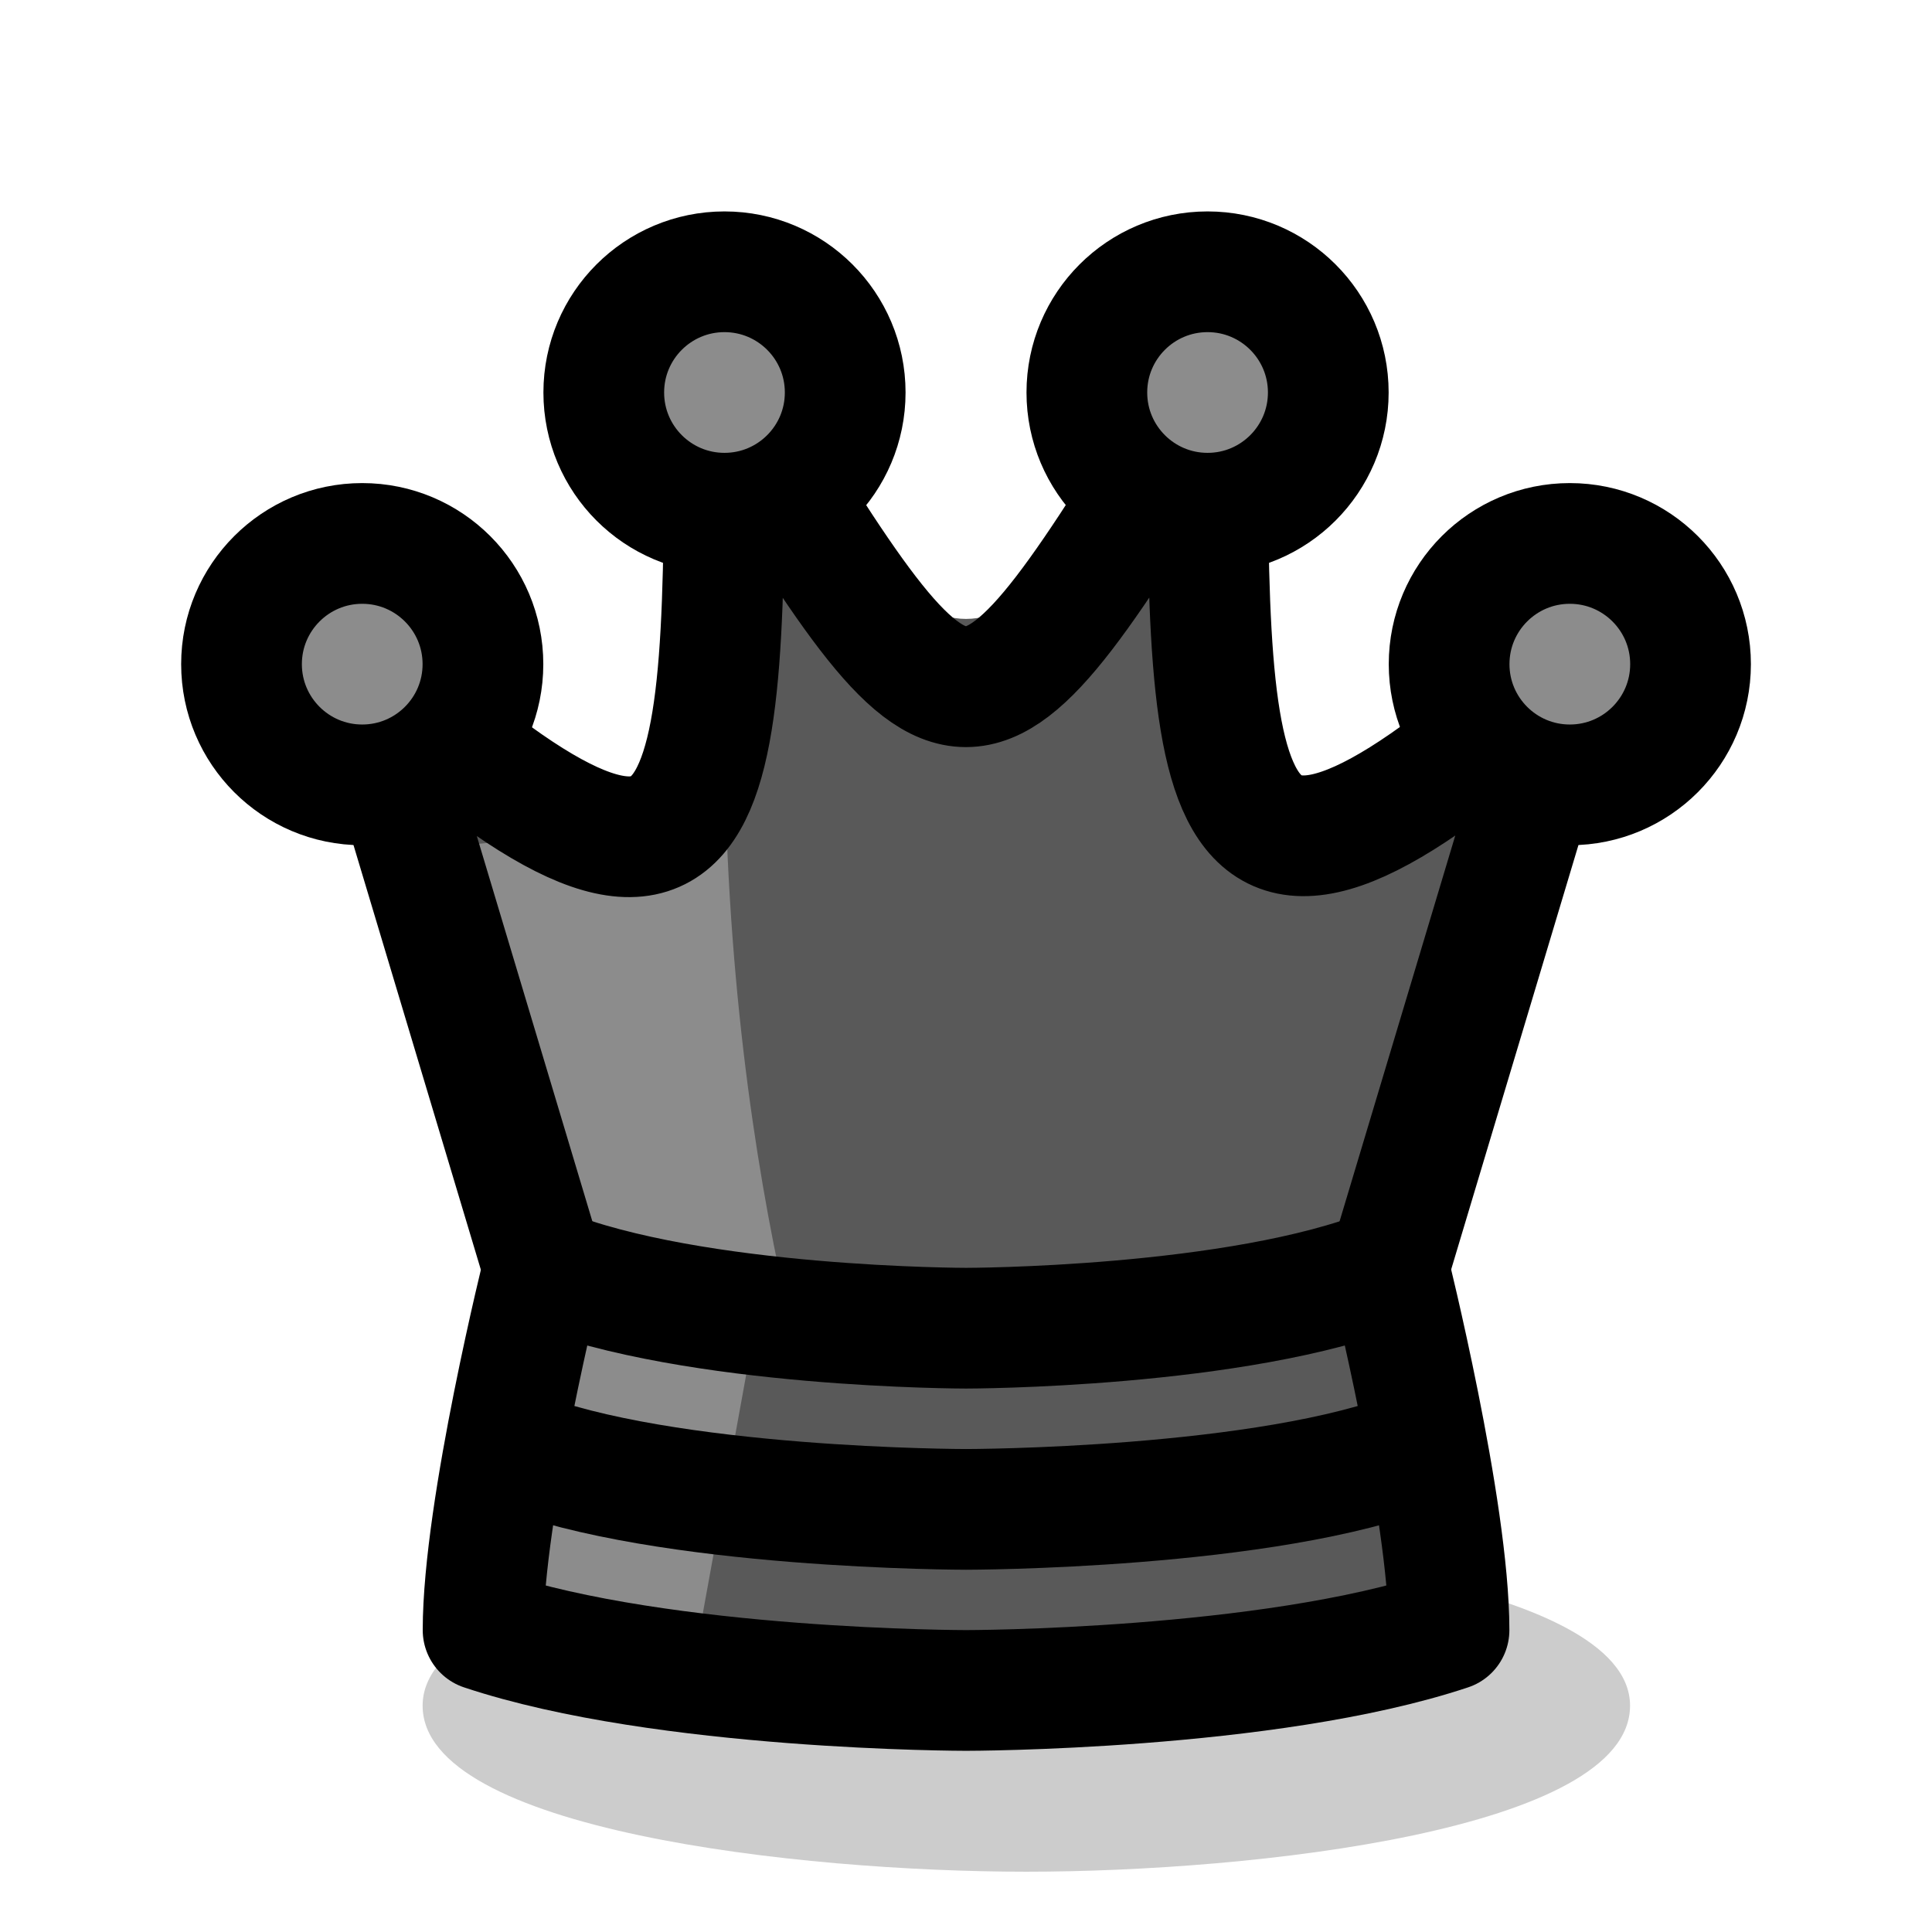
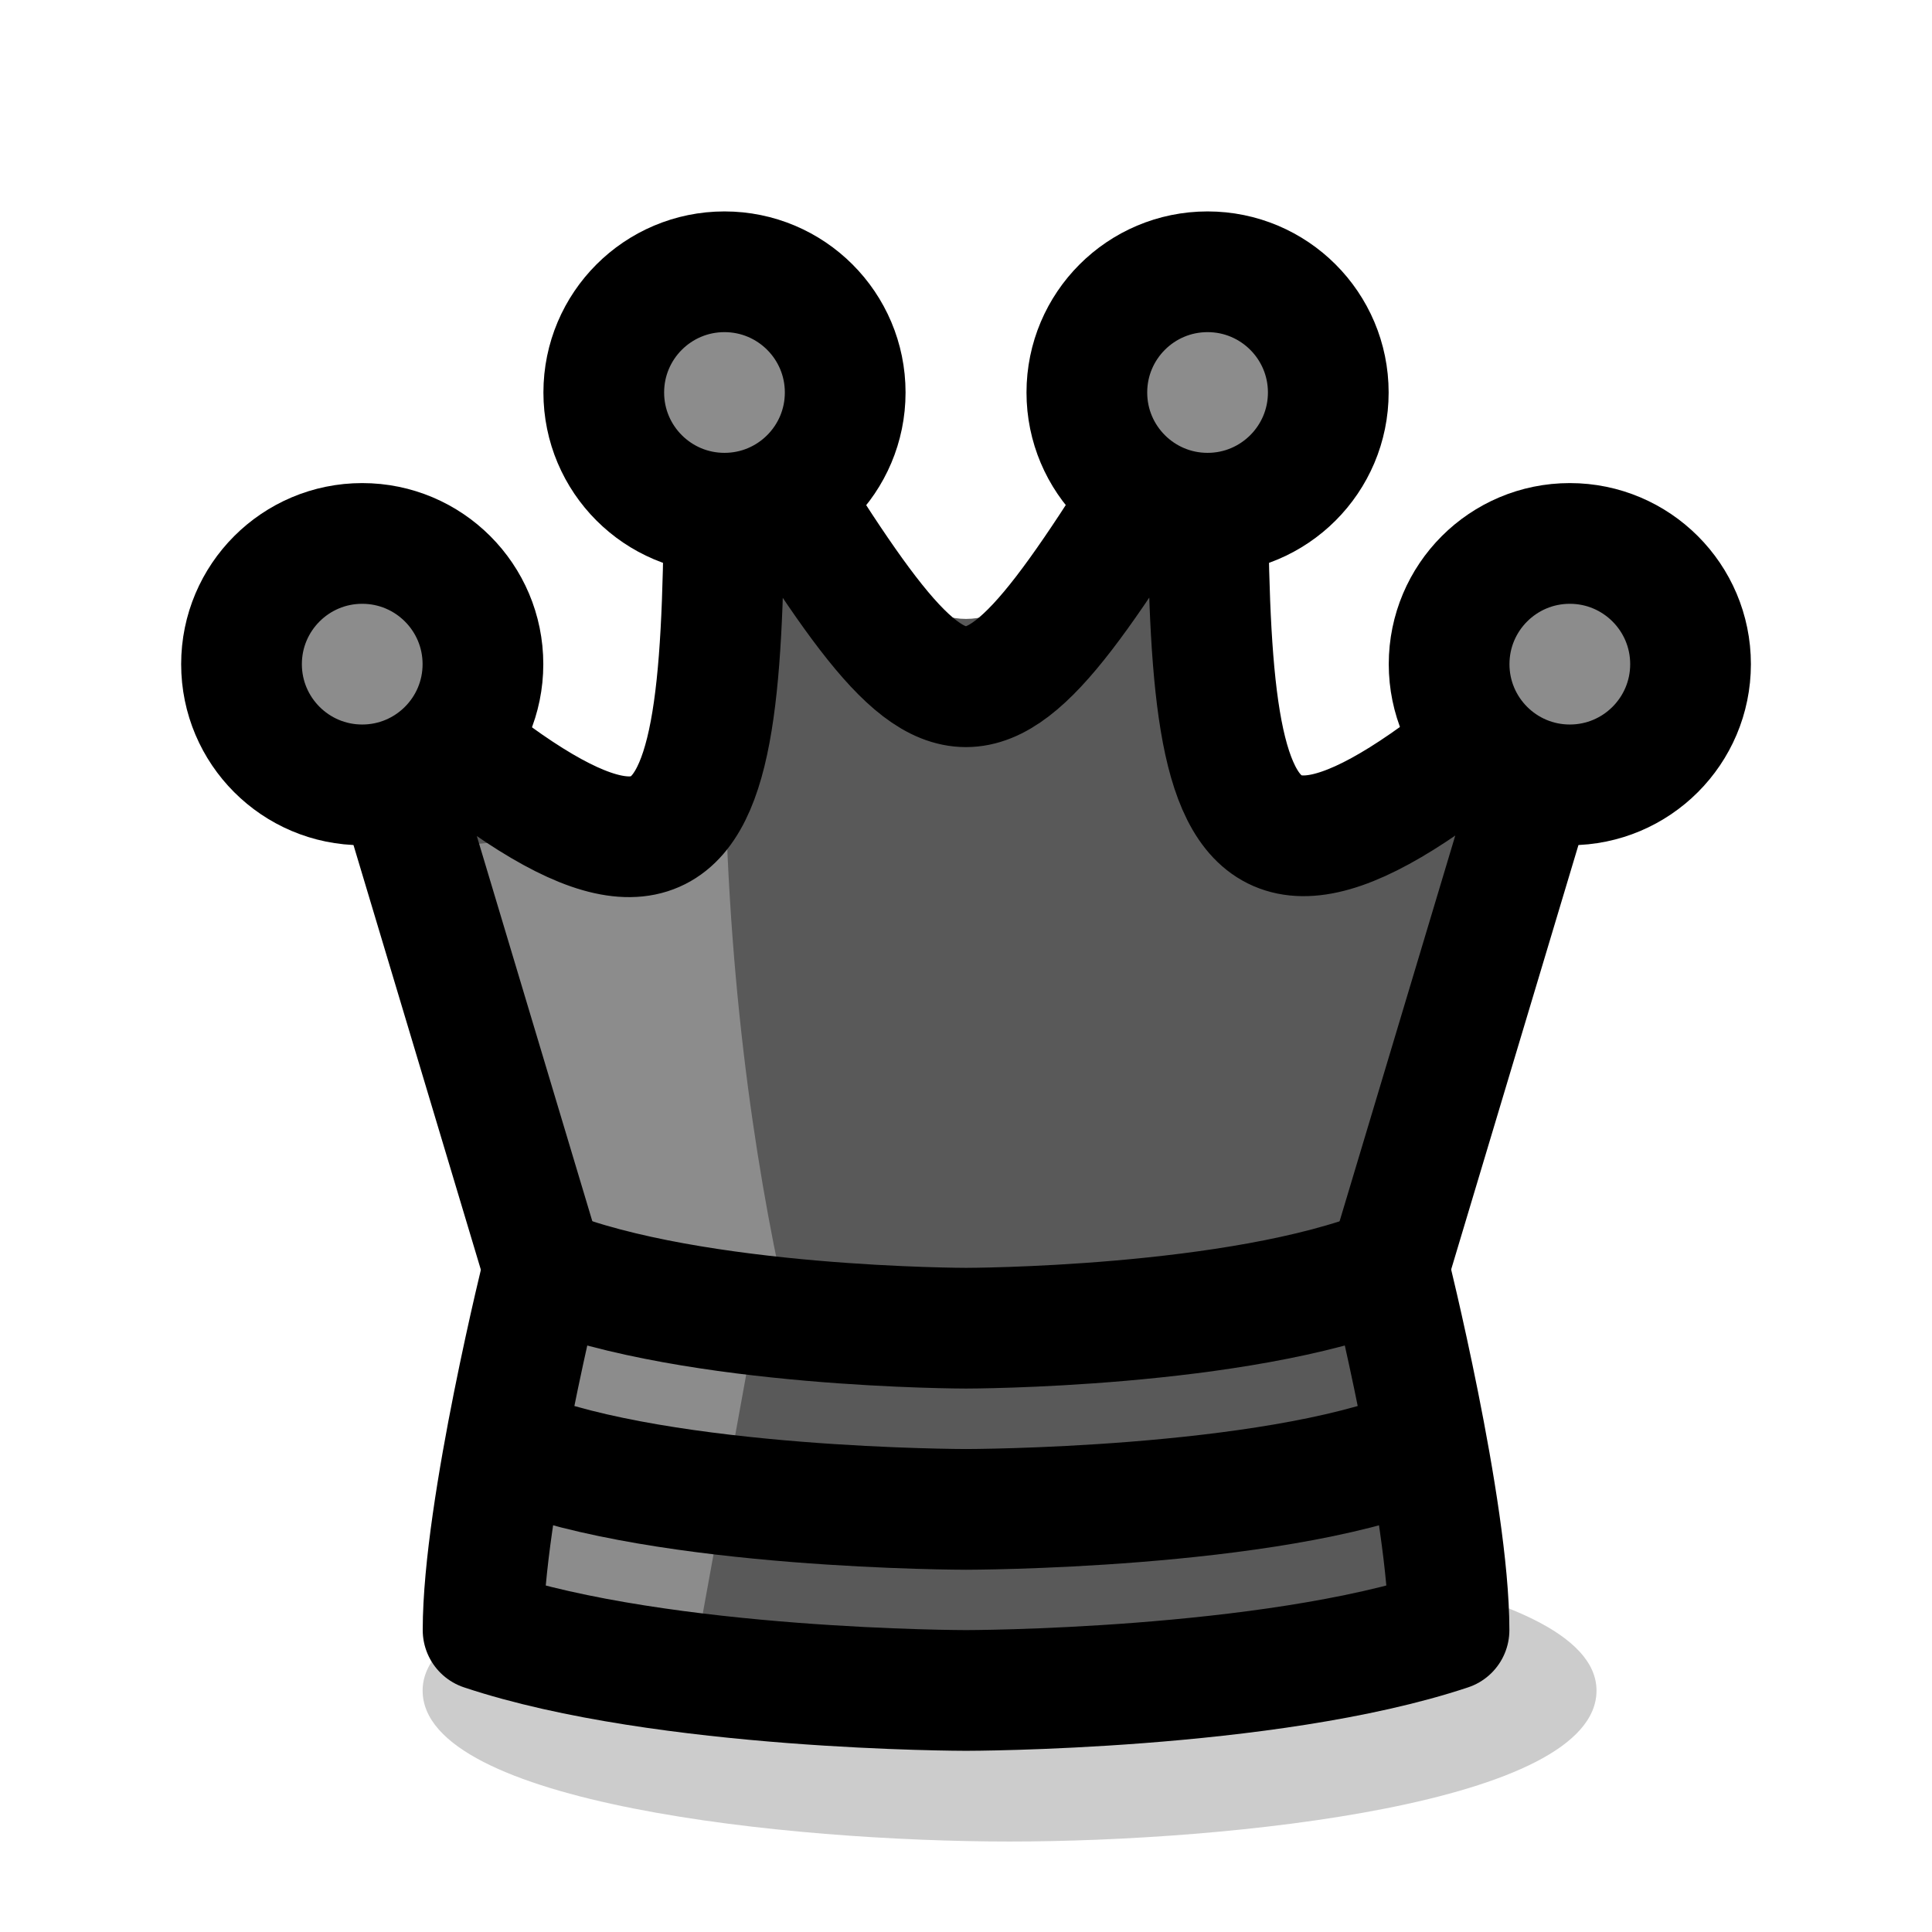
<svg xmlns="http://www.w3.org/2000/svg" xmlns:xlink="http://www.w3.org/1999/xlink" width="64" height="64" viewBox="0 0 16.933 16.933" version="1.1" id="svg5">
  <defs id="defs2">
    <linearGradient id="wood_black_accent">
      <stop style="stop-color:#ba845f;stop-opacity:1;" offset="0" id="stop5970" />
    </linearGradient>
    <linearGradient id="wood_black_fill">
      <stop style="stop-color:#995e33;stop-opacity:1;" offset="0" id="stop5940" />
    </linearGradient>
    <linearGradient id="wood_white_shade">
      <stop style="stop-color:#d0b793;stop-opacity:1;" offset="0" id="stop3347" />
    </linearGradient>
    <linearGradient id="wood_white_fill">
      <stop style="stop-color:#f9e7d2;stop-opacity:1;" offset="0" id="stop3028" />
    </linearGradient>
    <linearGradient id="white_fill">
      <stop style="stop-color:#ffffff;stop-opacity:1;" offset="0" id="stop2367" />
    </linearGradient>
    <linearGradient id="white_shade" gradientTransform="translate(-5.8013919e-8,2.116667)">
      <stop style="stop-color:#cccccc;stop-opacity:1;" offset="0" id="stop45894" />
    </linearGradient>
    <linearGradient id="linearGradient45642">
      <stop style="stop-color:#000000;stop-opacity:0.2;" offset="0" id="stop45640" />
    </linearGradient>
    <linearGradient id="black_accent" gradientTransform="scale(0.07000432)">
      <stop style="stop-color:#8c8c8c;stop-opacity:1;" offset="0" id="stop52163" />
    </linearGradient>
    <linearGradient id="black_fill" gradientTransform="matrix(0.07000432,0,0,0.07000432,-53.97503,2.116667)">
      <stop style="stop-color:#595959;stop-opacity:1;" offset="0" id="stop51990" />
    </linearGradient>
    <linearGradient xlink:href="#black_fill" id="linearGradient5950" x1="76.2" y1="12.965" x2="84.667" y2="12.965" gradientUnits="userSpaceOnUse" />
    <linearGradient xlink:href="#black_fill" id="linearGradient5952" x1="20.637" y1="8.202" x2="31.221" y2="8.202" gradientUnits="userSpaceOnUse" />
    <linearGradient xlink:href="#black_accent" id="linearGradient5980" x1="82.285" y1="12.832" x2="84.667" y2="12.832" gradientUnits="userSpaceOnUse" />
    <linearGradient xlink:href="#black_accent" id="linearGradient5982" x1="19.05" y1="5.821" x2="22.225" y2="5.821" gradientUnits="userSpaceOnUse" />
    <linearGradient xlink:href="#black_accent" id="linearGradient5984" x1="29.633" y1="5.821" x2="32.808" y2="5.821" gradientUnits="userSpaceOnUse" />
    <linearGradient xlink:href="#black_accent" id="linearGradient5986" x1="26.458" y1="3.44" x2="29.633" y2="3.44" gradientUnits="userSpaceOnUse" />
    <linearGradient xlink:href="#black_accent" id="linearGradient5988" x1="22.225" y1="3.44" x2="25.4" y2="3.44" gradientUnits="userSpaceOnUse" />
    <linearGradient xlink:href="#black_accent" id="linearGradient5990" x1="26.987" y1="9.79" x2="30.427" y2="9.79" gradientUnits="userSpaceOnUse" />
-     <linearGradient xlink:href="#linearGradient45642" id="linearGradient28689" gradientUnits="userSpaceOnUse" gradientTransform="matrix(1,0,0,1.25,0.7937499,-3.042707)" x1="4.233" y1="24.342" x2="103.049" y2="24.342" />
+     <linearGradient xlink:href="#linearGradient45642" id="linearGradient23467" gradientUnits="userSpaceOnUse" gradientTransform="matrix(1,0,0,1.25,0.7937499,-3.042707)" x1="4.233" y1="24.342" x2="103.049" y2="24.342" />
  </defs>
  <g id="layer6" transform="translate(-71.96666,-17.99167)">
-     <path style="font-variation-settings:normal;vector-effect:none;fill:url(#linearGradient28689);fill-opacity:1;stroke:none;stroke-width:1.183;stroke-linecap:round;stroke-linejoin:round;stroke-miterlimit:4;stroke-dasharray:none;stroke-dashoffset:0;stroke-opacity:1;-inkscape-stroke:none;stop-color:#000000" d="m 5.027,14.817 c 0,0.992 2.646,1.323 4.233,1.323 1.587,0 4.233,-0.331 4.233,-1.323 0,-0.992 -2.779,-1.323 -4.233,-1.323 -1.455,0 -4.233,0.331 -4.233,1.323 z" id="use60282" class="UnoptimicedTransforms" transform="matrix(1.25,0,0,1.1,69.38698,16.64229)" />
+     <path style="font-variation-settings:normal;vector-effect:none;fill:url(#linearGradient23467);fill-opacity:1;stroke:none;stroke-width:1.259;stroke-linecap:round;stroke-linejoin:round;stroke-miterlimit:4;stroke-dasharray:none;stroke-dashoffset:0;stroke-opacity:1;-inkscape-stroke:none;stop-color:#000000" d="m 5.027,14.817 c 0,0.992 2.646,1.323 4.233,1.323 1.587,0 4.233,-0.331 4.233,-1.323 0,-0.992 -2.779,-1.323 -4.233,-1.323 -1.455,0 -4.233,0.331 -4.233,1.323 z" id="use60282" class="UnoptimicedTransforms" transform="matrix(1.215278,0,0,0.9999999,69.56153,17.99167)" />
    <g id="g28618-2" style="display:inline" transform="matrix(-1,0,0,1,106.3624,17.99166)">
      <path style="font-variation-settings:normal;display:inline;opacity:1;fill:url(#linearGradient5952);fill-opacity:1;stroke:none;stroke-width:1.058;stroke-linecap:butt;stroke-linejoin:round;stroke-miterlimit:4;stroke-dasharray:none;stroke-dashoffset:0;stroke-opacity:1;stop-color:#000000;stop-opacity:1" d="M 22.754,12.965 20.637,5.821 c 3.175,2.91 3.175,1.323 3.175,-2.381 2.117,2.646 2.117,2.646 4.233,0 0,3.704 -0.013,5.31 3.175,2.381 l -2.117,7.144" id="path45261-3" />
      <path style="font-variation-settings:normal;display:inline;opacity:1;fill:url(#linearGradient5990);fill-opacity:1;stroke:none;stroke-width:1.058;stroke-linecap:butt;stroke-linejoin:round;stroke-miterlimit:2.4;stroke-dasharray:none;stroke-dashoffset:0;stroke-opacity:1;stop-color:#000000;stop-opacity:1" d="m 29.104,12.965 -2.117,0.265 c 0,0 1.058,-2.646 1.058,-6.879 0.794,1.058 2.381,1.058 2.381,1.058 0,0 -1.587,3.704 -1.323,5.556 z" id="path28748-1" />
      <path style="font-variation-settings:normal;display:inline;opacity:1;fill:none;fill-opacity:1;stroke:#000000;stroke-width:1.058;stroke-linecap:butt;stroke-linejoin:round;stroke-miterlimit:4;stroke-dasharray:none;stroke-dashoffset:0;stroke-opacity:1;stop-color:#000000;stop-opacity:1" d="m 22.225,11.112 -1.587,-5.292 c 3.175,2.91 3.175,1.323 3.175,-2.381 2.117,3.44 2.117,3.44 4.233,0 0,3.704 -0.013,5.31 3.175,2.381 l -1.587,5.292" id="path28743-8" />
      <ellipse style="font-variation-settings:normal;display:inline;fill:url(#linearGradient5988);fill-opacity:1;stroke:#000000;stroke-width:1.058;stroke-linecap:butt;stroke-linejoin:round;stroke-miterlimit:4;stroke-dasharray:none;stroke-dashoffset:0;stroke-opacity:1;stop-color:#000000" id="ellipse127816-5-1" cx="23.812" cy="3.44" rx="1.058" ry="1.058" />
      <ellipse style="font-variation-settings:normal;display:inline;fill:url(#linearGradient5986);fill-opacity:1;stroke:#000000;stroke-width:1.058;stroke-linecap:butt;stroke-linejoin:round;stroke-miterlimit:4;stroke-dasharray:none;stroke-dashoffset:0;stroke-opacity:1;stop-color:#000000" id="ellipse127816-7-9" cx="28.046" cy="3.44" rx="1.058" ry="1.058" />
      <ellipse style="font-variation-settings:normal;display:inline;fill:url(#linearGradient5984);fill-opacity:1;stroke:#000000;stroke-width:1.058;stroke-linecap:butt;stroke-linejoin:round;stroke-miterlimit:4;stroke-dasharray:none;stroke-dashoffset:0;stroke-opacity:1;stop-color:#000000" id="ellipse127816-1-4" cx="31.221" cy="5.821" rx="1.058" ry="1.058" />
      <ellipse style="font-variation-settings:normal;display:inline;fill:url(#linearGradient5982);fill-opacity:1;stroke:#000000;stroke-width:1.058;stroke-linecap:butt;stroke-linejoin:round;stroke-miterlimit:4;stroke-dasharray:none;stroke-dashoffset:0;stroke-opacity:1;stop-color:#000000" id="ellipse127816-3-0" cx="20.637" cy="5.821" rx="1.058" ry="1.058" />
      <path style="display:inline;fill:url(#linearGradient5950);fill-opacity:1;stroke:none;stroke-width:1.058;stroke-linecap:round;stroke-linejoin:round;stroke-dasharray:none;stroke-opacity:1" d="m 76.465,11.112 c 0,0 -0.265,2.117 -0.265,3.175 1.588,0.529 4.233,0.529 4.233,0.529 0,0 2.646,0 4.233,-0.529 -1.9e-5,-1.058 -0.265,-3.175 -0.265,-3.175 -1.323,0.529 -3.969,0.529 -3.969,0.529 0,0 -2.646,0 -3.969,-0.529 z" id="path55930-9" transform="translate(-54.50419)" />
      <path style="font-variation-settings:normal;display:inline;fill:url(#linearGradient5980);fill-opacity:1;stroke:none;stroke-width:1.058;stroke-linecap:butt;stroke-linejoin:round;stroke-miterlimit:2.4;stroke-dasharray:none;stroke-dashoffset:0;stroke-opacity:1;stop-color:#000000" d="m 83.873,11.112 0.794,3.175 -1.852,0.265 -0.529,-2.91 1.588,-0.529" id="path55932-3" transform="translate(-54.50419)" />
      <path style="display:inline;fill:none;fill-opacity:1;stroke:#000000;stroke-width:1.058;stroke-linecap:round;stroke-linejoin:round;stroke-dasharray:none;stroke-opacity:1" d="m 76.729,11.112 c 0,0 -0.529,2.117 -0.529,3.175 1.588,0.529 4.233,0.529 4.233,0.529 0,0 2.646,0 4.233,-0.529 -1.9e-5,-1.058 -0.529,-3.175 -0.529,-3.175 -1.323,0.529 -3.704,0.529 -3.704,0.529 0,0 -2.381,0 -3.704,-0.529 z" id="path55934-4" transform="translate(-54.50419)" />
      <path style="display:inline;fill:none;fill-opacity:1;stroke:#000000;stroke-width:1.058;stroke-linecap:butt;stroke-linejoin:round;stroke-dasharray:none;stroke-opacity:1" d="m 84.402,12.7 c -1.323,0.529 -3.969,0.529 -3.969,0.529 0,0 -2.646,0 -3.969,-0.529" id="path55936-3" transform="translate(-54.50419)" />
    </g>
  </g>
  <g id="layer5" style="display:none" transform="translate(-71.96666,-17.99167)">
    <ellipse style="display:inline;fill:#000000;fill-opacity:1;stroke:none;stroke-width:1.058;stroke-linecap:round;stroke-linejoin:round;stroke-dasharray:none;stroke-opacity:1" id="ellipse75320" cy="27.781" cx="78.317" ry="0.529" rx="0.529" />
    <ellipse style="display:inline;fill:#000000;fill-opacity:1;stroke:none;stroke-width:1.058;stroke-linecap:round;stroke-linejoin:round;stroke-dasharray:none;stroke-opacity:1" id="ellipse75322" cy="27.781" cx="80.698" ry="0.529" rx="0.529" />
    <path style="fill:#000000;fill-opacity:1;stroke:#000000;stroke-width:1.058;stroke-linecap:round;stroke-linejoin:round;stroke-opacity:1;-inkscape-stroke:none;stop-color:#000000" d="m 80.962,25.4 -0.794,0.794" id="path91417" />
    <path style="fill:#000000;fill-opacity:1;stroke:#000000;stroke-width:1.058;stroke-linecap:round;stroke-linejoin:round;stroke-opacity:1;-inkscape-stroke:none;stop-color:#000000" d="m 78.052,25.4 0.794,0.794" id="path91419" />
  </g>
</svg>
